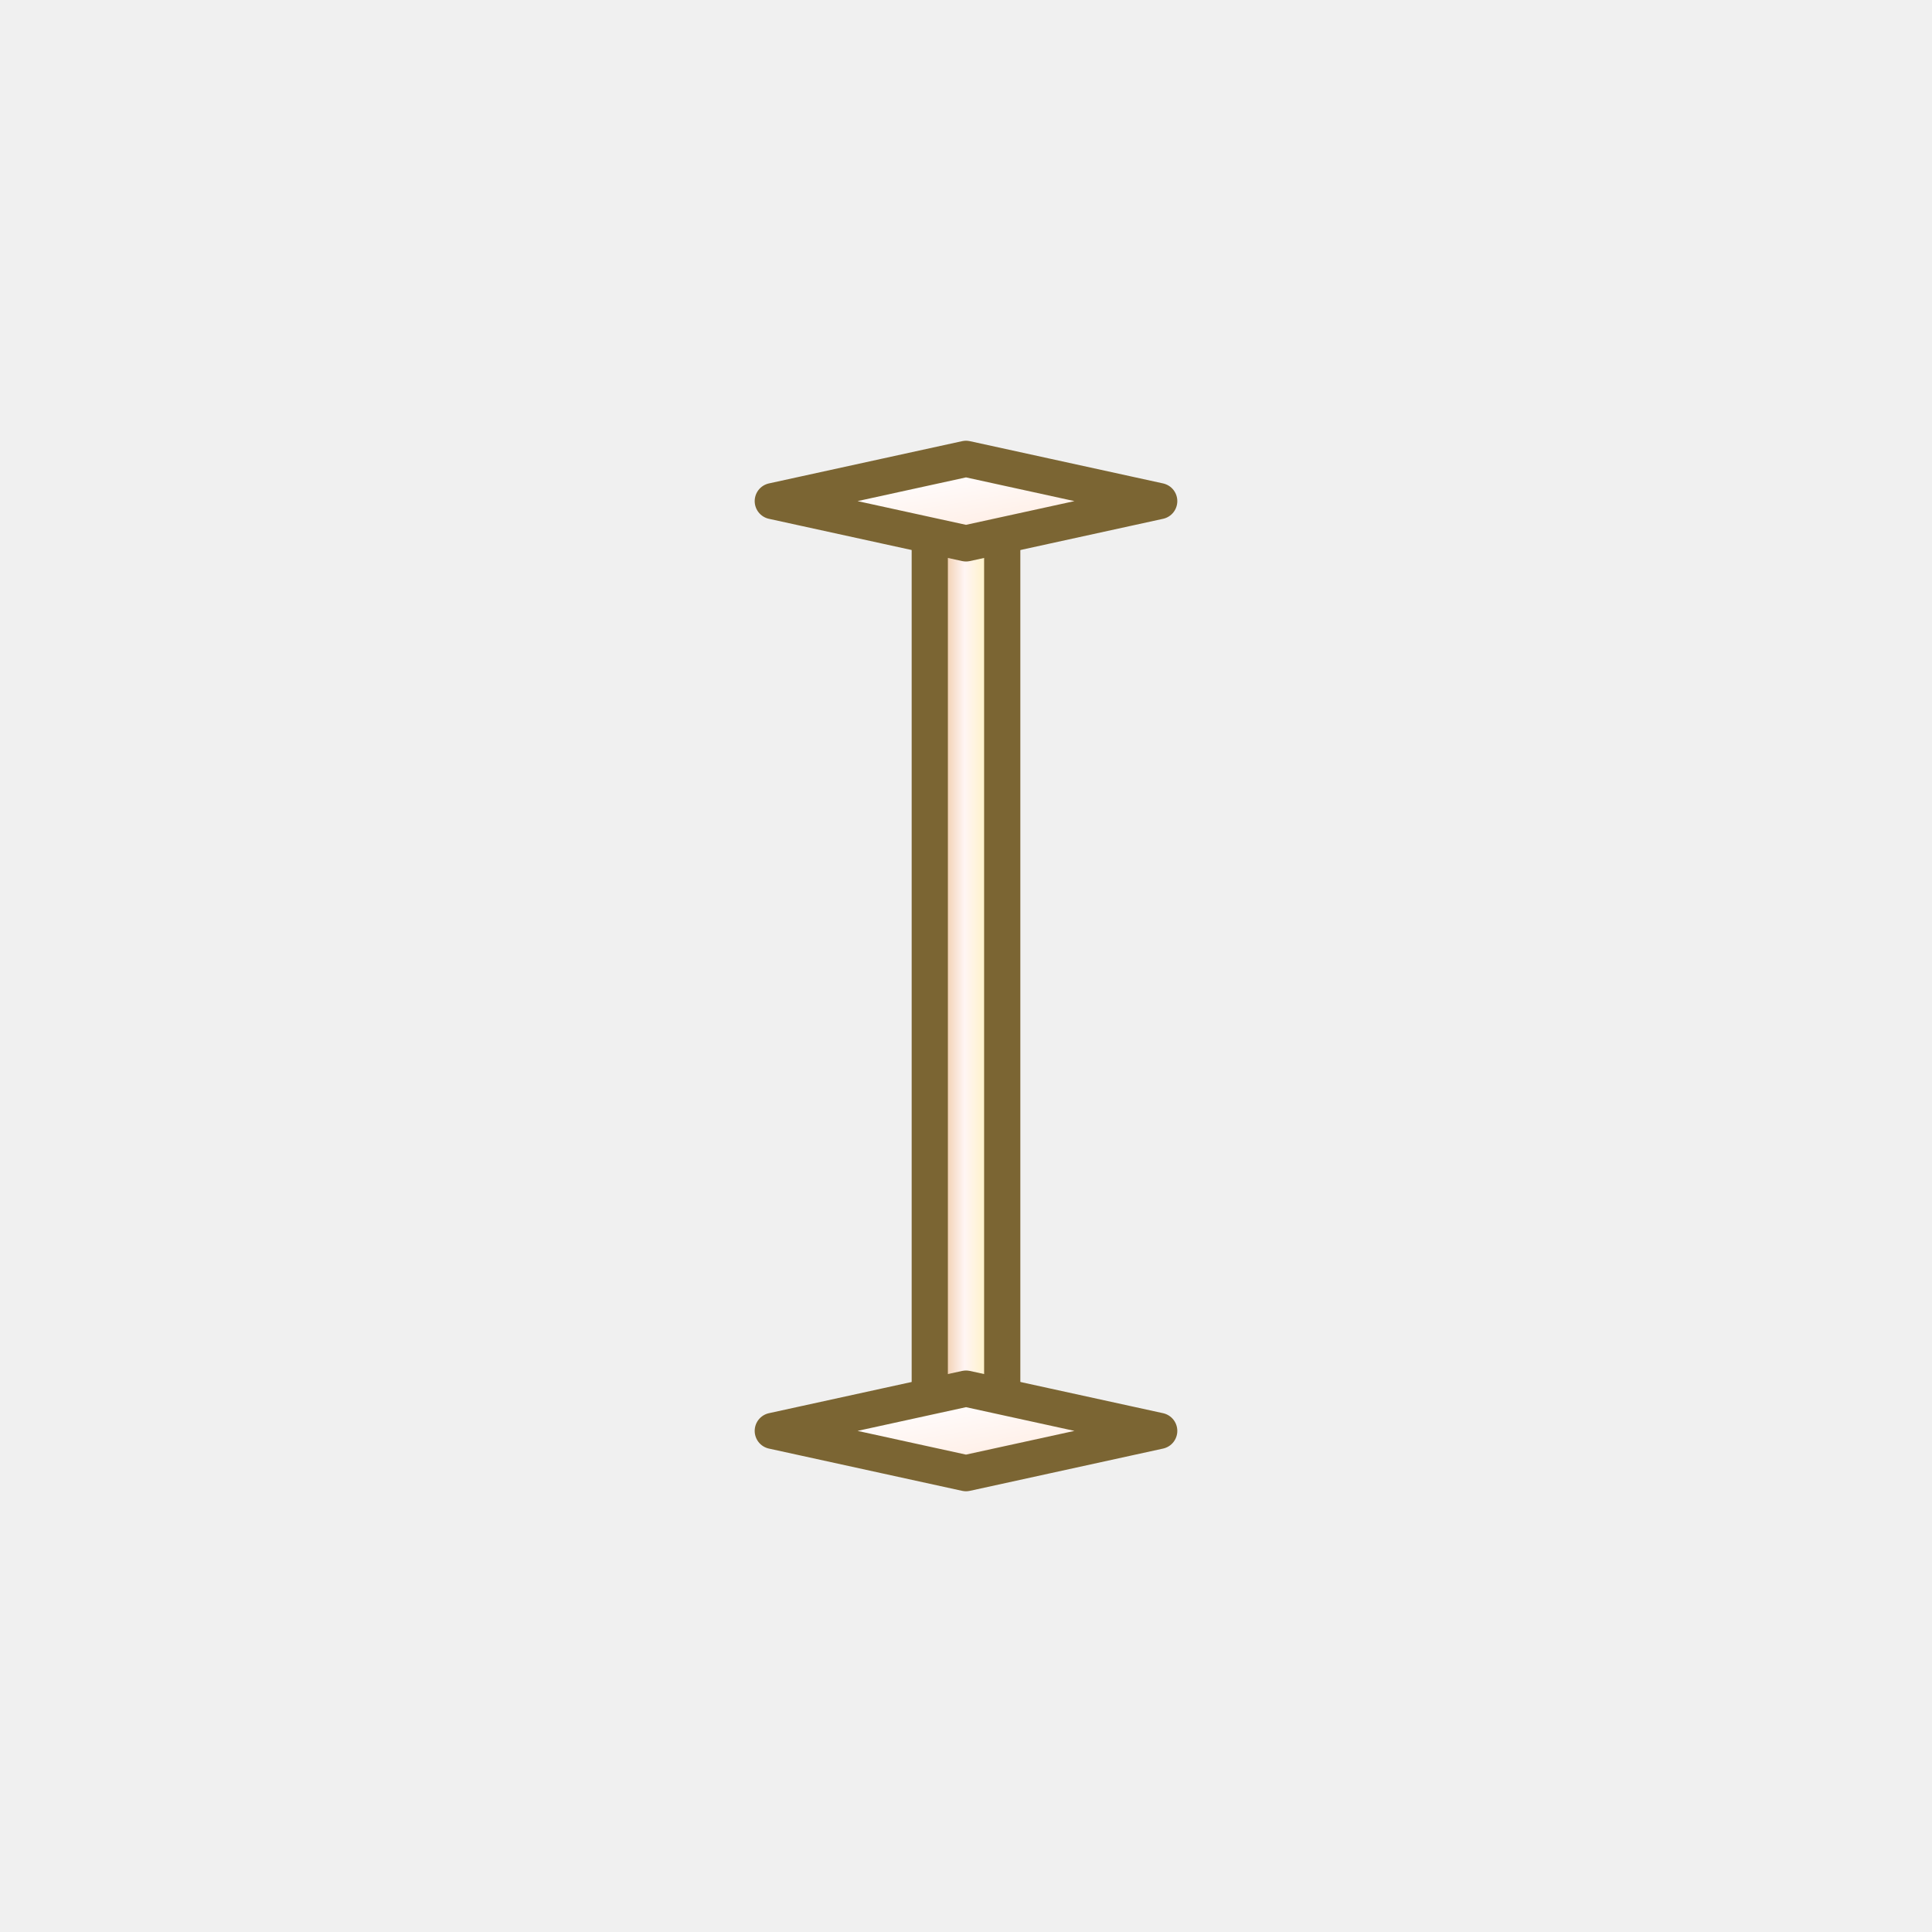
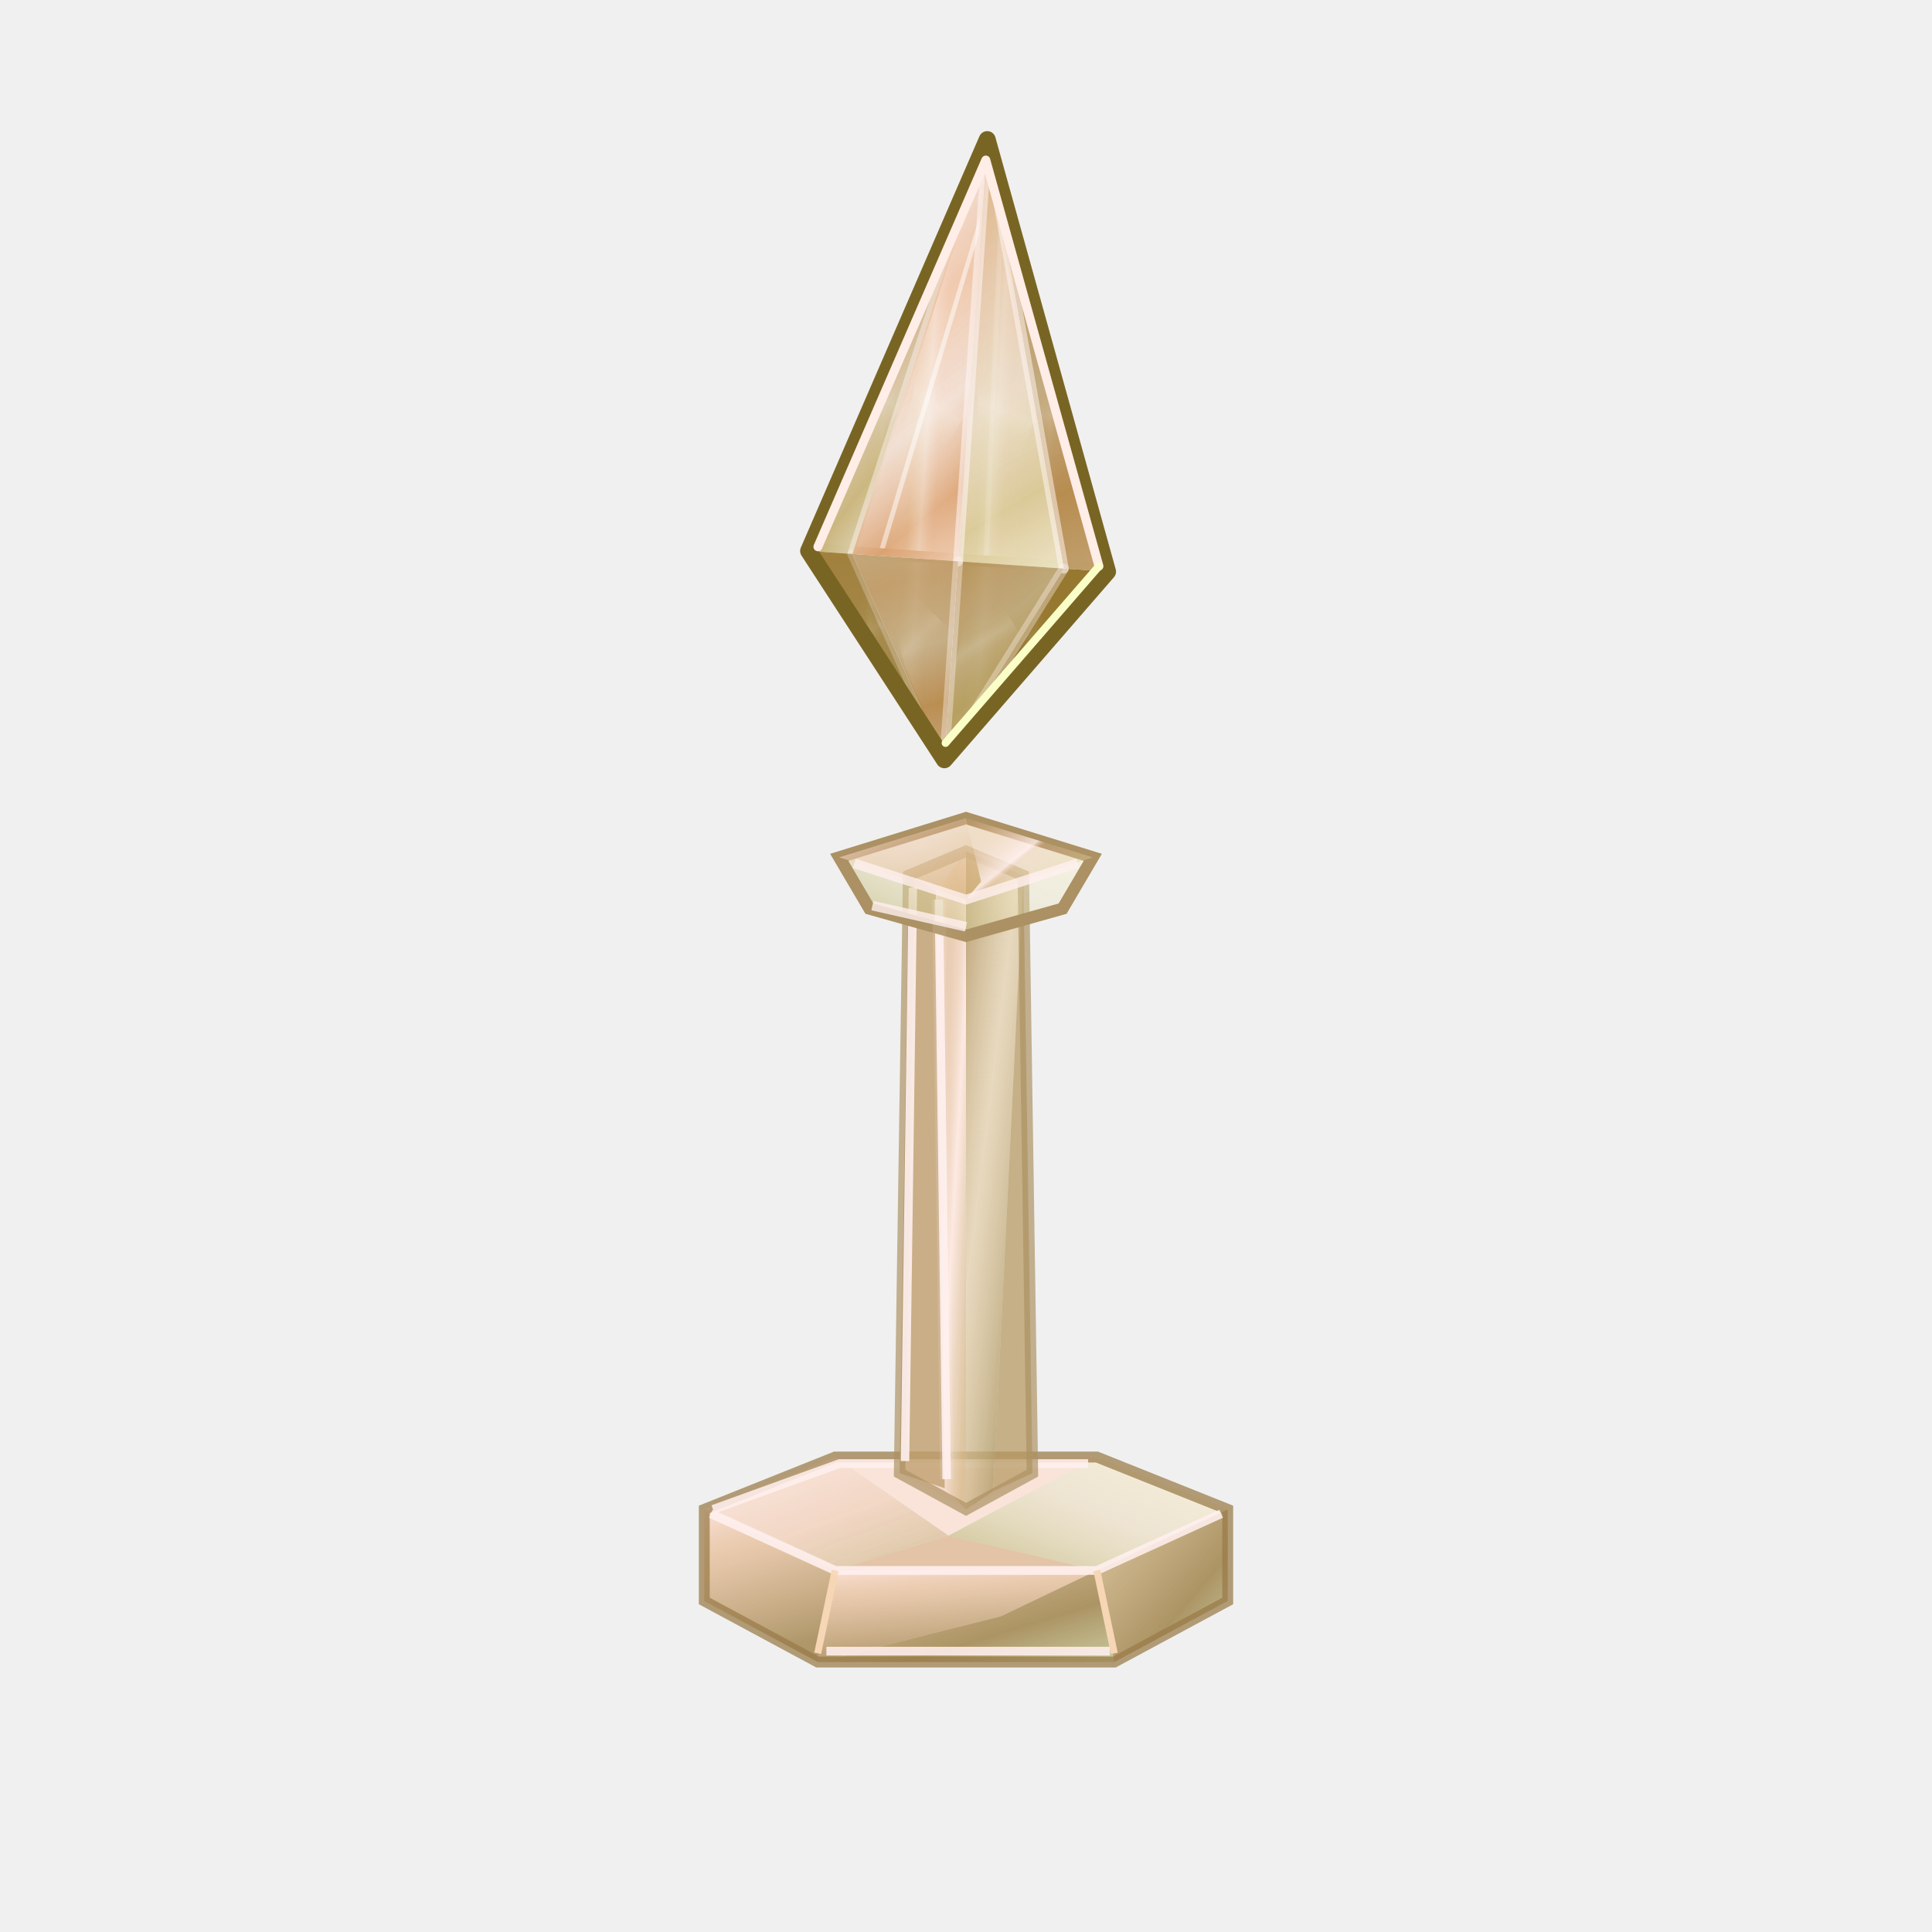
<svg xmlns="http://www.w3.org/2000/svg" width="32" height="32" viewBox="0 0 32 32">
  <defs>
-     <linearGradient id="body" x1="0" y1="0" x2="1" y2="1">
-       <stop stop-color="#fff2e9" />
-       <stop offset=".55" stop-color="#facaa1" />
-       <stop offset="1" stop-color="#fffed8" />
-     </linearGradient>
-     <linearGradient id="crown" x1="0" y1="0" x2=".8" y2="1">
-       <stop stop-color="#ffe7b9" />
-       <stop offset=".40" stop-color="#fffaf9" />
-       <stop offset=".70" stop-color="#fff1ea" />
-       <stop offset="1" stop-color="#f2ab7d" />
-     </linearGradient>
-     <linearGradient id="left" x1="0" y1="0" x2="1" y2=".5">
-       <stop stop-color="#a67d32" />
-       <stop offset=".32" stop-color="#dc8e4e" />
-       <stop offset=".78" stop-color="#ffcdbb" />
-       <stop offset="1" stop-color="#ffebe9" />
-     </linearGradient>
-     <linearGradient id="right" x1="0" y1="0" x2=".7" y2="1">
-       <stop stop-color="#f0b772" />
-       <stop offset=".36" stop-color="#cba354" />
-       <stop offset=".7" stop-color="#ffeed4" />
-       <stop offset="1" stop-color="#f6ffed" />
-     </linearGradient>
-     <linearGradient id="foot" x1="0" y1="0" x2="1" y2="1">
-       <stop stop-color="#ffc4b1" />
-       <stop offset=".48" stop-color="#d98d51" />
-       <stop offset=".52" stop-color="#ffe1d8" />
-       <stop offset="1" stop-color="#eaeeb4" />
-     </linearGradient>
-     <linearGradient id="violet" x1="0" y1="0" x2="1" y2="1">
-       <stop stop-color="#ffdbcb" />
-       <stop offset=".5" stop-color="#e0e48e" />
-       <stop offset="1" stop-color="#f3ffd0" />
-     </linearGradient>
-     <linearGradient id="inner" x1="0" y1="0" x2="1" y2="0">
-       <stop stop-color="#a68834" stop-opacity=".7" />
-       <stop offset=".5" stop-color="#ffe8e0" stop-opacity=".25" />
-       <stop offset="1" stop-color="#fffbfb" stop-opacity=".8" />
-     </linearGradient>
-     <linearGradient id="refract" x1="0" y1="0" x2="1" y2="1">
-       <stop stop-color="#fff4f3" />
-       <stop offset=".46" stop-color="#ffddc2" stop-opacity=".7" />
-       <stop offset="1" stop-color="#ecf4ba" stop-opacity=".4" />
-     </linearGradient>
-     <linearGradient id="text" x1="0" y1="0" x2="1" y2="0">
-       <stop stop-color="#e7b076" />
-       <stop offset=".48" stop-color="#fff5f4" />
-       <stop offset="1" stop-color="#fff0a6" />
-     </linearGradient>
-     <radialGradient id="shadow">
-       <stop stop-color="#dbb157" stop-opacity=".25" />
-       <stop offset=".55" stop-color="#e2b46c" stop-opacity=".10" />
-       <stop offset="1" stop-color="#edcd8d" stop-opacity="0" />
-     </radialGradient>
-     <radialGradient id="halo">
-       <stop stop-color="#fffbbe" stop-opacity=".10" />
-       <stop offset=".6" stop-color="#ffcea7" stop-opacity=".07" />
-       <stop offset="1" stop-color="#ffead4" stop-opacity="0" />
-     </radialGradient>
-     <linearGradient id="edgeIce" x1="0" y1="0" x2="1" y2="1">
-       <stop offset="0.0" stop-color="#fff4ed" />
-       <stop offset="0.5" stop-color="#e2ac4e" />
-       <stop offset="1.0" stop-color="#ffebe9" />
-     </linearGradient>
-     <linearGradient id="edgeIndigo" x1="0" y1="0" x2="1" y2="1">
-       <stop offset="0.0" stop-color="#9b7217" />
-       <stop offset="0.5" stop-color="#ffcd83" />
-       <stop offset="1.0" stop-color="#c0c666" />
-     </linearGradient>
-     <linearGradient id="edgeLilac" x1="0" y1="0" x2="1" y2="1">
-       <stop offset="0.0" stop-color="#e6e092" />
-       <stop offset="0.5" stop-color="#f9fff5" />
-       <stop offset="1.0" stop-color="#caa047" />
-     </linearGradient>
-     <linearGradient id="edgeBlue" x1="0" y1="0" x2="1" y2="1">
-       <stop offset="0.0" stop-color="#94762d" />
-       <stop offset="0.5" stop-color="#ffb094" />
-       <stop offset="1.0" stop-color="#ca7a31" />
-     </linearGradient>
-     <linearGradient id="tableLight" x1="0" y1="0" x2="1" y2="1">
-       <stop offset="0.0" stop-color="#ffe9d0" />
-       <stop offset="0.5" stop-color="#ffffff" />
-       <stop offset="1.0" stop-color="#f7d2ac" />
-     </linearGradient>
-     <linearGradient id="tableBlue" x1="0" y1="0" x2="1" y2="1">
-       <stop offset="0.0" stop-color="#d59752" />
-       <stop offset="0.5" stop-color="#ffe6de" />
-       <stop offset="1.0" stop-color="#edb283" />
-     </linearGradient>
-     <linearGradient id="tableIce" x1="0" y1="0" x2="1" y2="1">
-       <stop offset="0.0" stop-color="#ffe0d8" />
-       <stop offset="0.5" stop-color="#ea8855" />
-       <stop offset="1.0" stop-color="#fff7f1" />
-     </linearGradient>
-     <linearGradient id="tableLilac" x1="0" y1="0" x2="1" y2="1">
-       <stop offset="0.0" stop-color="#d9c871" />
-       <stop offset="0.5" stop-color="#fffdd8" />
-       <stop offset="1.0" stop-color="#f9fff7" />
-     </linearGradient>
-     <linearGradient id="reflectedBlue" x1="0" y1="0" x2="1" y2="1">
-       <stop offset="0.0" stop-color="#ffeae8" />
-       <stop offset="0.5" stop-color="#cc7b40" />
-       <stop offset="1.0" stop-color="#ffcdbb" />
-     </linearGradient>
-     <linearGradient id="depthGlass" x1="0" y1="0" x2=".85" y2="1">
-       <stop stop-color="#ae9438" stop-opacity=".24" />
-       <stop offset=".4" stop-color="#efaf80" stop-opacity=".08" />
-       <stop offset=".72" stop-color="#d6cc71" stop-opacity=".27" />
-       <stop offset="1" stop-color="#f4ffd8" stop-opacity=".13" />
-     </linearGradient>
-     <linearGradient id="iceRefraction" x1="0" y1="0" x2="1" y2=".7">
-       <stop stop-color="#df9958" stop-opacity=".06" />
-       <stop offset=".35" stop-color="#ffb494" stop-opacity=".36" />
-       <stop offset=".53" stop-color="#fff4f3" stop-opacity=".72" />
-       <stop offset=".65" stop-color="#eb9765" stop-opacity=".22" />
-       <stop offset="1" stop-color="#ffd4b9" stop-opacity="0" />
-     </linearGradient>
-     <linearGradient id="violetRefraction" x1="0" y1="1" x2="1" y2="0">
-       <stop stop-color="#d5b462" stop-opacity="0" />
-       <stop offset=".35" stop-color="#e5efa6" stop-opacity=".31" />
-       <stop offset=".52" stop-color="#f5ffea" stop-opacity=".59" />
-       <stop offset=".7" stop-color="#f6b48f" stop-opacity=".18" />
-       <stop offset="1" stop-color="#ffdbb5" stop-opacity="0" />
-     </linearGradient>
-     <linearGradient id="clearIce" x1="0" y1="0" x2="1" y2="1">
-       <stop stop-color="#fff0ef" stop-opacity=".98" />
-       <stop offset=".28" stop-color="#facdb2" stop-opacity=".94" />
-       <stop offset=".55" stop-color="#ffede7" stop-opacity=".88" />
-       <stop offset=".78" stop-color="#e5a778" stop-opacity=".96" />
-       <stop offset="1" stop-color="#ffe2d1" stop-opacity=".98" />
-     </linearGradient>
-     <linearGradient id="clearLilac" x1="0" y1="0" x2="1" y2=".85">
-       <stop stop-color="#e6b988" stop-opacity=".98" />
-       <stop offset=".32" stop-color="#fadac5" stop-opacity=".94" />
-       <stop offset=".58" stop-color="#fff4e8" stop-opacity=".90" />
-       <stop offset=".82" stop-color="#e9dba9" stop-opacity=".96" />
-       <stop offset="1" stop-color="#fffbe3" stop-opacity=".98" />
+     <linearGradient id="ice" x1="0" y1="0" x2="1" y2="1">
+       <stop stop-color="#ffede7" stop-opacity=".82" />
+       <stop offset=".45" stop-color="#efc2a6" stop-opacity=".38" />
+       <stop offset="1" stop-color="#cda463" stop-opacity=".64" />
+     </linearGradient>
+     <linearGradient id="lilac" x1="0" y1="1" x2="1" y2="0">
+       <stop stop-color="#b6ac68" stop-opacity=".7" />
+       <stop offset=".55" stop-color="#ede5bb" stop-opacity=".32" />
+       <stop offset="1" stop-color="#fffee7" stop-opacity=".72" />
+     </linearGradient>
+     <linearGradient id="refract" x1="0" y1="0" x2="1" y2=".8">
+       <stop stop-color="#e1ac7b" stop-opacity=".16" />
+       <stop offset=".48" stop-color="#ffeeec" stop-opacity=".82" />
+       <stop offset=".53" stop-color="#e9b99c" stop-opacity=".27" />
+       <stop offset="1" stop-color="#dfe0a1" stop-opacity=".48" />
+     </linearGradient>
+     <linearGradient id="tableLight" x1="0" y1="0" x2=".8" y2="1">
+       <stop stop-color="#ffeeec" stop-opacity=".9" />
+       <stop offset=".58" stop-color="#f4cfb6" stop-opacity=".62" />
+       <stop offset="1" stop-color="#d1b686" stop-opacity=".65" />
+     </linearGradient>
+     <linearGradient id="frontLight" x1="0" y1="0" x2=".25" y2="1">
+       <stop stop-color="#ffe2d7" stop-opacity=".88" />
+       <stop offset=".3" stop-color="#e5bc94" stop-opacity=".66" />
+       <stop offset="1" stop-color="#9e8149" stop-opacity=".78" />
+     </linearGradient>
+     <linearGradient id="rightShade" x1="0" y1="0" x2="1" y2="1">
+       <stop stop-color="#d5b784" stop-opacity=".7" />
+       <stop offset=".65" stop-color="#9b8046" stop-opacity=".8" />
+       <stop offset="1" stop-color="#b4b779" stop-opacity=".66" />
+     </linearGradient>
+     <linearGradient id="columnLight" x1="0" y1="0" x2=".8" y2="1">
+       <stop stop-color="#ffe0d2" stop-opacity=".84" />
+       <stop offset=".3" stop-color="#e0b78b" stop-opacity=".5" />
+       <stop offset=".62" stop-color="#ffebe4" stop-opacity=".9" />
+       <stop offset="1" stop-color="#d4b988" stop-opacity=".72" />
+     </linearGradient>
+     <linearGradient id="columnShade" x1="0" y1="0" x2=".7" y2="1">
+       <stop stop-color="#a88a53" stop-opacity=".78" />
+       <stop offset=".45" stop-color="#e0d0a3" stop-opacity=".5" />
+       <stop offset="1" stop-color="#9c854b" stop-opacity=".8" />
    </linearGradient>
  </defs>
-   <polygon points="15.4,8.3 16.6,8.3 16.6,23.7 15.4,23.7" fill="url(#text)" stroke="#7b6533" stroke-width="0.6" stroke-linejoin="round" stroke-linecap="round" />
-   <polygon points="12.8,8.3 16,7.6 19.2,8.3 16,9" fill="url(#crown)" stroke="#7b6533" stroke-width="0.6" stroke-linejoin="round" stroke-linecap="round" />
-   <polygon points="12.8,23.7 16,23 19.2,23.7 16,24.4" fill="url(#crown)" stroke="#7b6533" stroke-width="0.6" stroke-linejoin="round" stroke-linecap="round" />
+   <g transform="translate(16 25) scale(.7225) translate(-16 -25)">
+     <path d="M10 25 L13 23.8 L19 23.8 L22 25 L22 27.1 L19.4 28.5 L12.6 28.5 L10 27.1 Z" fill="#edc7ae" fill-opacity=".25" />
+     <path d="M10 25 L13 23.8 L15.6 25.6 L13 26.4 Z" fill="url(#tableLight)" />
+     <path d="M13 23.8 L19 23.8 L15.6 25.6 Z" fill="#ffe4d8" fill-opacity=".68" />
+     <path d="M19 23.8 L22 25 L19 26.4 L15.6 25.6 Z" fill="url(#lilac)" />
+     <path d="M13 26.4 L15.6 25.6 L19 26.4 Z" fill="#daad82" fill-opacity=".6" />
+     <path d="M10 25 L13 26.4 L12.6 28.5 L10 27.1 Z" fill="url(#frontLight)" />
+     <path d="M13 26.4 L19 26.4 L16.8 27.45 L12.6 28.5 Z" fill="url(#frontLight)" />
+     <path d="M19 26.4 L19.4 28.5 L12.6 28.5 L16.8 27.45 Z" fill="url(#rightShade)" />
+     <path d="M19 26.4 L22 25 L22 27.1 L19.4 28.5 Z" fill="url(#rightShade)" />
+     <path d="M10 25 L13 23.8 L19 23.8 L22 25 L22 27.1 L19.4 28.5 L12.6 28.5 L10 27.1 Z" fill="none" stroke="#997a47" stroke-opacity=".72" stroke-width=".25" />
+     <path d="M10.2 25 L13.1 23.95 L18.8 23.95 M10.15 25.1 L13 26.4 L19 26.4 L21.85 25.1 M12.8 28.25 L19.3 28.25" fill="none" stroke="#fff0ef" stroke-opacity=".87" stroke-width=".2" />
+     <path d="M13 26.4 L12.6 28.3 M19 26.4 L19.4 28.3" fill="none" stroke="#f6d6b4" stroke-width=".16" />
+   </g>
+   <path d="M15.05 14.5 L16 14.1 L16.95 14.5 L17.1 24.4 L16 25 L14.9 24.4 Z" fill="#efc7b0" fill-opacity=".35" />
+   <path d="M15.05 14.5 L15.5 14.75 L15.65 24.65 L14.9 24.4 Z" fill="#b99964" fill-opacity=".7" />
+   <path d="M15.5 14.75 L16 14.1 L16 25 L15.65 24.65 Z" fill="url(#columnLight)" />
+   <path d="M16 14.1 L16.95 14.5 L16.45 24.7 L16 25 Z" fill="url(#columnShade)" />
+   <path d="M16.95 14.5 L17.1 24.4 L16.45 24.7 Z" fill="#ad9156" fill-opacity=".62" />
+   <path d="M15.05 14.5 L16 14.1 L16.95 14.5 L17.1 24.4 L16 25 L14.9 24.4 Z" fill="none" stroke="#ac9263" stroke-opacity=".68" stroke-width=".19" />
+   <path d="M15.12 14.7 L14.99 24.2 M15.55 14.9 L15.68 24.5" fill="none" stroke="#fff1f0" stroke-opacity=".9" stroke-width=".14" />
+   <path d="M13.9 14.2 L16 13.55 L18.1 14.2 L17.6 15.05 L16 15.5 L14.4 15.05 Z" fill="url(#lilac)" stroke="#ab9163" stroke-width=".2" />
+   <path d="M13.9 14.2 L16 13.55 L16.25 14.6 L16 14.9 Z" fill="url(#ice)" />
+   <path d="M16 13.55 L18.1 14.2 L16 14.9 L16.25 14.6 Z" fill="url(#refract)" />
+   <path d="M14.15 14.3 L16 14.9 L17.85 14.3 M14.45 15 L16 15.35" fill="none" stroke="#fff0ef" stroke-opacity=".8" stroke-width=".16" />
+   <defs>
+     <linearGradient id="surfaceReflection" x1="0" y1="0" x2=".8" y2="1">
+       <stop stop-color="#fff1f0" stop-opacity=".8" />
+       <stop offset=".55" stop-color="#ffdec8" stop-opacity=".18" />
+       <stop offset="1" stop-color="#efe4b4" stop-opacity="0" />
+     </linearGradient>
+   </defs>
+   <g opacity="0.131">
+     <path d="M15.5 14.75 L16 14.1 L16 25 L15.65 24.65 Z" fill="url(#surfaceReflection)" />
+     <path d="M15.55 14.9 L15.68 24.5" fill="none" stroke="#fff0ef" stroke-width=".22" />
+     <g transform="translate(16 25) scale(.7225) translate(-16 -25)">
+       <path d="M10 25 L13 23.8 L15.6 25.6 L13 26.4 Z" fill="url(#surfaceReflection)" />
+       <path d="M10.2 25.1 L13 26.4 L18.8 26.4" fill="none" stroke="#fff0ef" stroke-width=".22" />
+     </g>
+   </g>
+   <g transform="translate(0 -0) rotate(3.9525 16 7.4) translate(16 2.3) rotate(24.624) scale(.39) translate(-6 -3)">
+     <defs>
+       <linearGradient id="text_body" x1="0" y1="0" x2="1" y2="1">
+         <stop stop-color="#fff2e9" />
+         <stop offset=".55" stop-color="#facaa1" />
+         <stop offset="1" stop-color="#fffed8" />
+       </linearGradient>
+       <linearGradient id="text_crown" x1="0" y1="0" x2=".8" y2="1">
+         <stop stop-color="#ffe7b9" />
+         <stop offset=".40" stop-color="#fffaf9" />
+         <stop offset=".70" stop-color="#fff1ea" />
+         <stop offset="1" stop-color="#f2ab7d" />
+       </linearGradient>
+       <linearGradient id="text_left" x1="0" y1="0" x2="1" y2=".5">
+         <stop stop-color="#a67d32" />
+         <stop offset=".32" stop-color="#dc8e4e" />
+         <stop offset=".78" stop-color="#ffcdbb" />
+         <stop offset="1" stop-color="#ffebe9" />
+       </linearGradient>
+       <linearGradient id="text_right" x1="0" y1="0" x2=".7" y2="1">
+         <stop stop-color="#f0b772" />
+         <stop offset=".36" stop-color="#cba354" />
+         <stop offset=".7" stop-color="#ffeed4" />
+         <stop offset="1" stop-color="#f6ffed" />
+       </linearGradient>
+       <linearGradient id="text_foot" x1="0" y1="0" x2="1" y2="1">
+         <stop stop-color="#ffc4b1" />
+         <stop offset=".48" stop-color="#d98d51" />
+         <stop offset=".52" stop-color="#ffe1d8" />
+         <stop offset="1" stop-color="#eaeeb4" />
+       </linearGradient>
+       <linearGradient id="text_violet" x1="0" y1="0" x2="1" y2="1">
+         <stop stop-color="#ffdbcb" />
+         <stop offset=".5" stop-color="#e0e48e" />
+         <stop offset="1" stop-color="#f3ffd0" />
+       </linearGradient>
+       <linearGradient id="text_inner" x1="0" y1="0" x2="1" y2="0">
+         <stop stop-color="#a68834" stop-opacity=".7" />
+         <stop offset=".5" stop-color="#ffe8e0" stop-opacity=".25" />
+         <stop offset="1" stop-color="#fffbfb" stop-opacity=".8" />
+       </linearGradient>
+       <linearGradient id="text_refract" x1="0" y1="0" x2="1" y2="1">
+         <stop stop-color="#fff4f3" />
+         <stop offset=".46" stop-color="#ffddc2" stop-opacity=".7" />
+         <stop offset="1" stop-color="#ecf4ba" stop-opacity=".4" />
+       </linearGradient>
+       <linearGradient id="text_text" x1="0" y1="0" x2="1" y2="0">
+         <stop stop-color="#e7b076" />
+         <stop offset=".48" stop-color="#fff5f4" />
+         <stop offset="1" stop-color="#fff0a6" />
+       </linearGradient>
+       <radialGradient id="text_shadow">
+         <stop stop-color="#dbb157" stop-opacity=".25" />
+         <stop offset=".55" stop-color="#e2b46c" stop-opacity=".10" />
+         <stop offset="1" stop-color="#edcd8d" stop-opacity="0" />
+       </radialGradient>
+       <radialGradient id="text_halo">
+         <stop stop-color="#fffbbe" stop-opacity=".10" />
+         <stop offset=".6" stop-color="#ffcea7" stop-opacity=".07" />
+         <stop offset="1" stop-color="#ffead4" stop-opacity="0" />
+       </radialGradient>
+       <linearGradient id="text_edgeIce" x1="0" y1="0" x2="1" y2="1">
+         <stop offset="0.0" stop-color="#fff4ed" />
+         <stop offset="0.5" stop-color="#e2ac4e" />
+         <stop offset="1.0" stop-color="#ffebe9" />
+       </linearGradient>
+       <linearGradient id="text_edgeIndigo" x1="0" y1="0" x2="1" y2="1">
+         <stop offset="0.0" stop-color="#9b7217" />
+         <stop offset="0.5" stop-color="#ffcd83" />
+         <stop offset="1.0" stop-color="#c0c666" />
+       </linearGradient>
+       <linearGradient id="text_edgeLilac" x1="0" y1="0" x2="1" y2="1">
+         <stop offset="0.0" stop-color="#e6e092" />
+         <stop offset="0.5" stop-color="#f9fff5" />
+         <stop offset="1.0" stop-color="#caa047" />
+       </linearGradient>
+       <linearGradient id="text_edgeBlue" x1="0" y1="0" x2="1" y2="1">
+         <stop offset="0.0" stop-color="#94762d" />
+         <stop offset="0.5" stop-color="#ffb094" />
+         <stop offset="1.0" stop-color="#ca7a31" />
+       </linearGradient>
+       <linearGradient id="text_tableLight" x1="0" y1="0" x2="1" y2="1">
+         <stop offset="0.0" stop-color="#ffe9d0" />
+         <stop offset="0.5" stop-color="#ffffff" />
+         <stop offset="1.0" stop-color="#f7d2ac" />
+       </linearGradient>
+       <linearGradient id="text_tableBlue" x1="0" y1="0" x2="1" y2="1">
+         <stop offset="0.0" stop-color="#d59752" />
+         <stop offset="0.5" stop-color="#ffe6de" />
+         <stop offset="1.0" stop-color="#edb283" />
+       </linearGradient>
+       <linearGradient id="text_tableIce" x1="0" y1="0" x2="1" y2="1">
+         <stop offset="0.0" stop-color="#ffe0d8" />
+         <stop offset="0.5" stop-color="#ea8855" />
+         <stop offset="1.0" stop-color="#fff7f1" />
+       </linearGradient>
+       <linearGradient id="text_tableLilac" x1="0" y1="0" x2="1" y2="1">
+         <stop offset="0.0" stop-color="#d9c871" />
+         <stop offset="0.5" stop-color="#fffdd8" />
+         <stop offset="1.0" stop-color="#f9fff7" />
+       </linearGradient>
+       <linearGradient id="text_reflectedBlue" x1="0" y1="0" x2="1" y2="1">
+         <stop offset="0.0" stop-color="#ffeae8" />
+         <stop offset="0.5" stop-color="#cc7b40" />
+         <stop offset="1.0" stop-color="#ffcdbb" />
+       </linearGradient>
+       <linearGradient id="text_depthGlass" x1="0" y1="0" x2=".85" y2="1">
+         <stop stop-color="#ae9438" stop-opacity=".24" />
+         <stop offset=".4" stop-color="#efaf80" stop-opacity=".08" />
+         <stop offset=".72" stop-color="#d6cc71" stop-opacity=".27" />
+         <stop offset="1" stop-color="#f4ffd8" stop-opacity=".13" />
+       </linearGradient>
+       <linearGradient id="text_iceRefraction" x1="0" y1="0" x2="1" y2=".7">
+         <stop stop-color="#df9958" stop-opacity=".06" />
+         <stop offset=".35" stop-color="#ffb494" stop-opacity=".36" />
+         <stop offset=".53" stop-color="#fff4f3" stop-opacity=".72" />
+         <stop offset=".65" stop-color="#eb9765" stop-opacity=".22" />
+         <stop offset="1" stop-color="#ffd4b9" stop-opacity="0" />
+       </linearGradient>
+       <linearGradient id="text_violetRefraction" x1="0" y1="1" x2="1" y2="0">
+         <stop stop-color="#d5b462" stop-opacity="0" />
+         <stop offset=".35" stop-color="#e5efa6" stop-opacity=".31" />
+         <stop offset=".52" stop-color="#f5ffea" stop-opacity=".59" />
+         <stop offset=".7" stop-color="#f6b48f" stop-opacity=".18" />
+         <stop offset="1" stop-color="#ffdbb5" stop-opacity="0" />
+       </linearGradient>
+       <linearGradient id="text_clearIce" x1="0" y1="0" x2="1" y2="1">
+         <stop stop-color="#fff0ef" stop-opacity=".98" />
+         <stop offset=".28" stop-color="#facdb2" stop-opacity=".94" />
+         <stop offset=".55" stop-color="#ffede7" stop-opacity=".88" />
+         <stop offset=".78" stop-color="#e5a778" stop-opacity=".96" />
+         <stop offset="1" stop-color="#ffe2d1" stop-opacity=".98" />
+       </linearGradient>
+       <linearGradient id="text_clearLilac" x1="0" y1="0" x2="1" y2=".85">
+         <stop stop-color="#e6b988" stop-opacity=".98" />
+         <stop offset=".32" stop-color="#fadac5" stop-opacity=".94" />
+         <stop offset=".58" stop-color="#fff4e8" stop-opacity=".90" />
+         <stop offset=".82" stop-color="#e9dba9" stop-opacity=".96" />
+         <stop offset="1" stop-color="#fffbe3" stop-opacity=".98" />
+       </linearGradient>
+     </defs>
+     <polygon points="6,3 19.265,16.669 17.57,17.445" fill="url(#text_clearIce)" stroke="none" stroke-width="0.7" stroke-linejoin="round" stroke-linecap="round" />
+     <polygon points="6,3 19.265,16.669 17.57,17.445" fill="#917328" fill-opacity="0.561" stroke="none" stroke-width="0" stroke-linejoin="round" stroke-linecap="round" />
+     <polygon points="6.455,3.515 18.991,16.432 17.389,17.166" fill="#fff0ef" fill-opacity="0.024" stroke="none" stroke-width="0.7" stroke-linejoin="round" stroke-linecap="round" />
+     <defs>
+       <linearGradient id="text_sheen3" gradientUnits="userSpaceOnUse" x1="13.019" y1="10.249" x2="15.038" y2="13.569">
+         <stop stop-color="#ffebe4" stop-opacity="0" />
+         <stop offset=".3" stop-color="#ffe3d6" stop-opacity="0.038" />
+         <stop offset=".5" stop-color="#ffffff" stop-opacity="0.127" />
+         <stop offset=".7" stop-color="#f9ffdc" stop-opacity="0.032" />
+         <stop offset="1" stop-color="#f9ffdc" stop-opacity="0" />
+       </linearGradient>
+     </defs>
+     <polygon points="10.216,7.391 14.603,11.911 17.71,17.019 11.048,9.249" fill="url(#text_sheen3)" />
+     <defs>
+       <linearGradient id="text_sheen4" gradientUnits="userSpaceOnUse" x1="14.567" y1="11.928" x2="13.526" y2="12.405">
+         <stop stop-color="#ffebe4" stop-opacity="0" />
+         <stop offset=".3" stop-color="#ffe3d6" stop-opacity="0.015" />
+         <stop offset=".5" stop-color="#ffffff" stop-opacity="0.048" />
+         <stop offset=".7" stop-color="#f9ffdc" stop-opacity="0.012" />
+         <stop offset="1" stop-color="#f9ffdc" stop-opacity="0" />
+       </linearGradient>
+     </defs>
+     <polygon points="6.455,3.515 18.991,16.432 17.389,17.166" fill="url(#text_sheen4)" />
+     <polyline points="6,3 19.265,16.669" fill="none" stroke="#fff5f4" stroke-opacity="0.372" stroke-width="0.42" stroke-linejoin="round" stroke-linecap="round" />
+     <polyline points="11.473,8.686 14.482,11.786" fill="none" stroke="#ffc39b" stroke-opacity="0" stroke-width="0.8" stroke-linejoin="round" stroke-linecap="round" />
+     <polyline points="11.473,8.686 14.482,11.786" fill="none" stroke="#ffffff" stroke-opacity="0" stroke-width="0.29" stroke-linejoin="round" stroke-linecap="round" />
+     <polygon points="17,27 19.265,16.669 17.57,17.445" fill="url(#text_clearIce)" stroke="none" stroke-width="0.7" stroke-linejoin="round" stroke-linecap="round" />
+     <polygon points="17,27 19.265,16.669 17.57,17.445" fill="#917328" fill-opacity="0.949" stroke="none" stroke-width="0" stroke-linejoin="round" stroke-linecap="round" />
+     <polygon points="17.052,26.635 19.192,16.872 17.591,17.606" fill="#fff0ef" fill-opacity="0" stroke="none" stroke-width="0.7" stroke-linejoin="round" stroke-linecap="round" />
+     <defs>
+       <linearGradient id="text_sheen11" gradientUnits="userSpaceOnUse" x1="18.189" y1="21.53" x2="17.844" y2="19.69">
+         <stop stop-color="#ffebe4" stop-opacity="0" />
+         <stop offset=".3" stop-color="#ffe3d6" stop-opacity="0.025" />
+         <stop offset=".5" stop-color="#ffffff" stop-opacity="0.082" />
+         <stop offset=".7" stop-color="#f9ffdc" stop-opacity="0.021" />
+         <stop offset="1" stop-color="#f9ffdc" stop-opacity="0" />
+       </linearGradient>
+     </defs>
+     <polygon points="17.694,23.706 18.443,20.289 17.911,17.459 17.278,22.843" fill="url(#text_sheen11)" />
+     <defs>
+       <linearGradient id="text_sheen12" gradientUnits="userSpaceOnUse" x1="18.407" y1="20.306" x2="17.366" y2="20.783">
+         <stop stop-color="#ffebe4" stop-opacity="0" />
+         <stop offset=".3" stop-color="#ffe3d6" stop-opacity="0.014" />
+         <stop offset=".5" stop-color="#ffffff" stop-opacity="0.048" />
+         <stop offset=".7" stop-color="#f9ffdc" stop-opacity="0.012" />
+         <stop offset="1" stop-color="#f9ffdc" stop-opacity="0" />
+       </linearGradient>
+     </defs>
+     <polygon points="17.052,26.635 19.192,16.872 17.591,17.606" fill="url(#text_sheen12)" />
+     <polyline points="17,27 19.265,16.669" fill="none" stroke="#fff5f4" stroke-opacity="0.188" stroke-width="0.42" stroke-linejoin="round" stroke-linecap="round" />
+     <polyline points="17.909,22.727 18.422,20.384" fill="none" stroke="#ffc39b" stroke-opacity="0" stroke-width="0.8" stroke-linejoin="round" stroke-linecap="round" />
+     <polyline points="17.909,22.727 18.422,20.384" fill="none" stroke="#ffffff" stroke-opacity="0" stroke-width="0.29" stroke-linejoin="round" stroke-linecap="round" />
+     <polygon points="6,3 9.389,21.195 7.695,21.971" fill="url(#text_clearLilac)" stroke="none" stroke-width="0.7" stroke-linejoin="round" stroke-linecap="round" />
+     <polygon points="6,3 9.389,21.195 7.695,21.971" fill="#917328" fill-opacity="0.372" stroke="none" stroke-width="0" stroke-linejoin="round" stroke-linecap="round" />
+     <polygon points="6.093,3.681 9.296,20.875 7.695,21.609" fill="#fff0ef" fill-opacity="0.051" stroke="none" stroke-width="0.7" stroke-linejoin="round" stroke-linecap="round" />
+     <defs>
+       <linearGradient id="text_sheen19" gradientUnits="userSpaceOnUse" x1="7.785" y1="12.648" x2="7.681" y2="16.941">
+         <stop stop-color="#ffebe4" stop-opacity="0" />
+         <stop offset=".3" stop-color="#ffe3d6" stop-opacity="0.044" />
+         <stop offset=".5" stop-color="#ffffff" stop-opacity="0.148" />
+         <stop offset=".7" stop-color="#f9ffdc" stop-opacity="0.037" />
+         <stop offset="1" stop-color="#f9ffdc" stop-opacity="0" />
+       </linearGradient>
+     </defs>
+     <polygon points="7.054,8.84 8.175,14.857 8.015,21.462 6.766,11.211" fill="url(#text_sheen19)" />
+     <defs>
+       <linearGradient id="text_sheen20" gradientUnits="userSpaceOnUse" x1="8.139" y1="14.874" x2="7.098" y2="15.351">
+         <stop stop-color="#ffebe4" stop-opacity="0" />
+         <stop offset=".3" stop-color="#ffe3d6" stop-opacity="0.018" />
+         <stop offset=".5" stop-color="#ffffff" stop-opacity="0.06" />
+         <stop offset=".7" stop-color="#f9ffdc" stop-opacity="0.015" />
+         <stop offset="1" stop-color="#f9ffdc" stop-opacity="0" />
+       </linearGradient>
+     </defs>
+     <polygon points="6.093,3.681 9.296,20.875 7.695,21.609" fill="url(#text_sheen20)" />
+     <polyline points="6,3 9.389,21.195" fill="none" stroke="#fff5f4" stroke-opacity="0.459" stroke-width="0.42" stroke-linejoin="round" stroke-linecap="round" />
+     <polyline points="7.375,10.565 8.144,14.691" fill="none" stroke="#ffc39b" stroke-opacity="0" stroke-width="0.8" stroke-linejoin="round" stroke-linecap="round" />
+     <polyline points="7.375,10.565 8.144,14.691" fill="none" stroke="#ffffff" stroke-opacity="0" stroke-width="0.29" stroke-linejoin="round" stroke-linecap="round" />
+     <polygon points="17,27 9.389,21.195 7.695,21.971" fill="url(#text_clearLilac)" stroke="none" stroke-width="0.7" stroke-linejoin="round" stroke-linecap="round" />
+     <polygon points="17,27 9.389,21.195 7.695,21.971" fill="#917328" fill-opacity="0.824" stroke="none" stroke-width="0" stroke-linejoin="round" stroke-linecap="round" />
+     <polygon points="16.69,26.801 9.498,21.316 7.897,22.049" fill="#fff0ef" fill-opacity="0.004" stroke="none" stroke-width="0.7" stroke-linejoin="round" stroke-linecap="round" />
+     <defs>
+       <linearGradient id="text_sheen27" gradientUnits="userSpaceOnUse" x1="12.956" y1="23.928" x2="10.487" y2="23.062">
+         <stop stop-color="#ffebe4" stop-opacity="0" />
+         <stop offset=".3" stop-color="#ffe3d6" stop-opacity="0.029" />
+         <stop offset=".5" stop-color="#ffffff" stop-opacity="0.098" />
+         <stop offset=".7" stop-color="#f9ffdc" stop-opacity="0.024" />
+         <stop offset="1" stop-color="#f9ffdc" stop-opacity="0" />
+       </linearGradient>
+     </defs>
+     <polygon points="14.532,25.156 12.015,23.235 8.217,21.902 12.997,24.805" fill="url(#text_sheen27)" />
+     <defs>
+       <linearGradient id="text_sheen28" gradientUnits="userSpaceOnUse" x1="11.979" y1="23.252" x2="10.938" y2="23.729">
+         <stop stop-color="#ffebe4" stop-opacity="0" />
+         <stop offset=".3" stop-color="#ffe3d6" stop-opacity="0.014" />
+         <stop offset=".5" stop-color="#ffffff" stop-opacity="0.048" />
+         <stop offset=".7" stop-color="#f9ffdc" stop-opacity="0.012" />
+         <stop offset="1" stop-color="#f9ffdc" stop-opacity="0" />
+       </linearGradient>
+     </defs>
+     <polygon points="16.69,26.801 9.498,21.316 7.897,22.049" fill="url(#text_sheen28)" />
+     <polyline points="17,27 9.389,21.195" fill="none" stroke="#fff5f4" stroke-opacity="0.247" stroke-width="0.42" stroke-linejoin="round" stroke-linecap="round" />
+     <polyline points="13.811,24.605 12.085,23.289" fill="none" stroke="#ffc39b" stroke-opacity="0" stroke-width="0.8" stroke-linejoin="round" stroke-linecap="round" />
+     <polyline points="13.811,24.605 12.085,23.289" fill="none" stroke="#ffffff" stroke-opacity="0" stroke-width="0.29" stroke-linejoin="round" stroke-linecap="round" />
+     <polygon points="6,3 17.57,17.445 13.48,19.32" fill="url(#text_clearLilac)" stroke="none" stroke-width="0.7" stroke-linejoin="round" stroke-linecap="round" />
+     <polygon points="6,3 17.57,17.445 13.48,19.32" fill="#917328" fill-opacity="0.196" stroke="none" stroke-width="0" stroke-linejoin="round" stroke-linecap="round" />
+     <polygon points="6.349,3.564 17.283,17.215 13.418,18.986" fill="#fff0ef" fill-opacity="0.086" stroke="none" stroke-width="0.7" stroke-linejoin="round" stroke-linecap="round" />
+     <defs>
+       <linearGradient id="text_sheen35" gradientUnits="userSpaceOnUse" x1="12.116" y1="10.756" x2="12.593" y2="14.782">
+         <stop stop-color="#ffebe4" stop-opacity="0" />
+         <stop offset=".3" stop-color="#ffe3d6" stop-opacity="0.043" />
+         <stop offset=".5" stop-color="#ffffff" stop-opacity="0.143" />
+         <stop offset=".7" stop-color="#f9ffdc" stop-opacity="0.036" />
+         <stop offset="1" stop-color="#f9ffdc" stop-opacity="0" />
+       </linearGradient>
+     </defs>
+     <polygon points="9.63,7.659 13.456,12.437 14.191,18.632 9.318,10.041" fill="url(#text_sheen35)" />
+     <defs>
+       <linearGradient id="text_sheen36" gradientUnits="userSpaceOnUse" x1="13.248" y1="12.533" x2="10.735" y2="13.684">
+         <stop stop-color="#ffebe4" stop-opacity="0" />
+         <stop offset=".3" stop-color="#ffe3d6" stop-opacity="0.058" />
+         <stop offset=".5" stop-color="#ffffff" stop-opacity="0.195" />
+         <stop offset=".7" stop-color="#f9ffdc" stop-opacity="0.049" />
+         <stop offset="1" stop-color="#f9ffdc" stop-opacity="0" />
+       </linearGradient>
+     </defs>
+     <polygon points="6.349,3.564 17.283,17.215 13.418,18.986" fill="url(#text_sheen36)" />
+     <polygon points="7.989,5.612 8.536,6.294 14.5,18.49 14.307,18.579" fill="#ffffff" fill-opacity="0.122" stroke="none" stroke-width="0.7" stroke-linejoin="round" stroke-linecap="round" />
+     <polyline points="6,3 17.57,17.445" fill="none" stroke="#fff5f4" stroke-opacity="0.533" stroke-width="0.42" stroke-linejoin="round" stroke-linecap="round" />
+     <polyline points="11.179,9.594 13.803,12.87" fill="none" stroke="#ffc39b" stroke-opacity="0" stroke-width="0.8" stroke-linejoin="round" stroke-linecap="round" />
+     <polyline points="11.179,9.594 13.803,12.87" fill="none" stroke="#ffffff" stroke-opacity="0" stroke-width="0.29" stroke-linejoin="round" stroke-linecap="round" />
+     <polygon points="17,27 17.57,17.445 13.48,19.32" fill="url(#text_clearLilac)" stroke="none" stroke-width="0.7" stroke-linejoin="round" stroke-linecap="round" />
+     <polygon points="17,27 17.57,17.445 13.48,19.32" fill="#917328" fill-opacity="0.588" stroke="none" stroke-width="0" stroke-linejoin="round" stroke-linecap="round" />
+     <polygon points="16.946,26.684 17.485,17.655 13.62,19.426" fill="#fff0ef" fill-opacity="0.02" stroke="none" stroke-width="0.7" stroke-linejoin="round" stroke-linecap="round" />
+     <defs>
+       <linearGradient id="text_sheen44" gradientUnits="userSpaceOnUse" x1="17.235" y1="21.924" x2="15.347" y2="20.791">
+         <stop stop-color="#ffebe4" stop-opacity="0" />
+         <stop offset=".3" stop-color="#ffe3d6" stop-opacity="0.034" />
+         <stop offset=".5" stop-color="#ffffff" stop-opacity="0.112" />
+         <stop offset=".7" stop-color="#f9ffdc" stop-opacity="0.028" />
+         <stop offset="1" stop-color="#f9ffdc" stop-opacity="0" />
+       </linearGradient>
+     </defs>
+     <polygon points="17.108,23.975 17.296,20.815 14.393,19.072 15.549,23.636" fill="url(#text_sheen44)" />
+     <defs>
+       <linearGradient id="text_sheen45" gradientUnits="userSpaceOnUse" x1="17.088" y1="20.911" x2="14.575" y2="22.062">
+         <stop stop-color="#ffebe4" stop-opacity="0" />
+         <stop offset=".3" stop-color="#ffe3d6" stop-opacity="0.017" />
+         <stop offset=".5" stop-color="#ffffff" stop-opacity="0.058" />
+         <stop offset=".7" stop-color="#f9ffdc" stop-opacity="0.015" />
+         <stop offset="1" stop-color="#f9ffdc" stop-opacity="0" />
+       </linearGradient>
+     </defs>
+     <polygon points="16.946,26.684 17.485,17.655 13.62,19.426" fill="url(#text_sheen45)" />
+     <polyline points="17,27 17.57,17.445" fill="none" stroke="#fff5f4" stroke-opacity="0.361" stroke-width="0.42" stroke-linejoin="round" stroke-linecap="round" />
+     <polyline points="17.184,22.696 17.313,20.529" fill="none" stroke="#ffc39b" stroke-opacity="0" stroke-width="0.8" stroke-linejoin="round" stroke-linecap="round" />
+     <polyline points="17.184,22.696 17.313,20.529" fill="none" stroke="#ffffff" stroke-opacity="0" stroke-width="0.29" stroke-linejoin="round" stroke-linecap="round" />
+     <polygon points="6,3 13.48,19.32 9.389,21.195" fill="url(#text_clearIce)" stroke="none" stroke-width="0.7" stroke-linejoin="round" stroke-linecap="round" />
+     <polygon points="6,3 13.48,19.32 9.389,21.195" fill="#917328" fill-opacity="0.118" stroke="none" stroke-width="0" stroke-linejoin="round" stroke-linecap="round" />
+     <polygon points="6.199,3.633 13.268,19.055 9.402,20.827" fill="#fff0ef" fill-opacity="0.106" stroke="none" stroke-width="0.7" stroke-linejoin="round" stroke-linecap="round" />
+     <defs>
+       <linearGradient id="text_sheen52" gradientUnits="userSpaceOnUse" x1="9.929" y1="11.758" x2="9.527" y2="16.188">
+         <stop stop-color="#ffebe4" stop-opacity="0" />
+         <stop offset=".3" stop-color="#ffe3d6" stop-opacity="0.044" />
+         <stop offset=".5" stop-color="#ffffff" stop-opacity="0.148" />
+         <stop offset=".7" stop-color="#f9ffdc" stop-opacity="0.037" />
+         <stop offset="1" stop-color="#f9ffdc" stop-opacity="0" />
+       </linearGradient>
+     </defs>
+     <polygon points="8.32,8.259 10.794,13.657 10.175,20.473 7.545,10.854" fill="url(#text_sheen52)" />
+     <defs>
+       <linearGradient id="text_sheen53" gradientUnits="userSpaceOnUse" x1="10.585" y1="13.753" x2="8.073" y2="14.905">
+         <stop stop-color="#ffebe4" stop-opacity="0" />
+         <stop offset=".3" stop-color="#ffe3d6" stop-opacity="0.098" />
+         <stop offset=".5" stop-color="#ffffff" stop-opacity="0.326" />
+         <stop offset=".7" stop-color="#f9ffdc" stop-opacity="0.082" />
+         <stop offset="1" stop-color="#f9ffdc" stop-opacity="0" />
+       </linearGradient>
+     </defs>
+     <polygon points="6.199,3.633 13.268,19.055 9.402,20.827" fill="url(#text_sheen53)" />
+     <polygon points="7.26,5.946 7.613,6.717 10.485,20.331 10.291,20.419" fill="#ffffff" fill-opacity="0.506" stroke="none" stroke-width="0.7" stroke-linejoin="round" stroke-linecap="round" />
+     <polyline points="6,3 13.48,19.32" fill="none" stroke="#fff5f4" stroke-opacity="0.561" stroke-width="0.42" stroke-linejoin="round" stroke-linecap="round" />
+     <polyline points="9.322,10.445 11.018,14.146" fill="none" stroke="#ffc39b" stroke-opacity="0" stroke-width="0.8" stroke-linejoin="round" stroke-linecap="round" />
+     <polyline points="9.322,10.445 11.018,14.146" fill="none" stroke="#ffffff" stroke-opacity="0" stroke-width="0.29" stroke-linejoin="round" stroke-linecap="round" />
+     <polygon points="17,27 13.48,19.32 9.389,21.195" fill="url(#text_clearIce)" stroke="none" stroke-width="0.7" stroke-linejoin="round" stroke-linecap="round" />
+     <polygon points="17,27 13.48,19.32 9.389,21.195" fill="#917328" fill-opacity="0.533" stroke="none" stroke-width="0" stroke-linejoin="round" stroke-linecap="round" />
+     <polygon points="16.796,26.753 13.47,19.495 9.604,21.267" fill="#fff0ef" fill-opacity="0.024" stroke="none" stroke-width="0.7" stroke-linejoin="round" stroke-linecap="round" />
+     <defs>
+       <linearGradient id="text_sheen61" gradientUnits="userSpaceOnUse" x1="15.048" y1="22.926" x2="12.281" y2="22.196">
+         <stop stop-color="#ffebe4" stop-opacity="0" />
+         <stop offset=".3" stop-color="#ffe3d6" stop-opacity="0.035" />
+         <stop offset=".5" stop-color="#ffffff" stop-opacity="0.117" />
+         <stop offset=".7" stop-color="#f9ffdc" stop-opacity="0.029" />
+         <stop offset="1" stop-color="#f9ffdc" stop-opacity="0" />
+       </linearGradient>
+     </defs>
+     <polygon points="15.798,24.576 14.634,22.035 10.377,20.913 13.775,24.449" fill="url(#text_sheen61)" />
+     <defs>
+       <linearGradient id="text_sheen62" gradientUnits="userSpaceOnUse" x1="14.425" y1="22.131" x2="11.913" y2="23.283">
+         <stop stop-color="#ffebe4" stop-opacity="0" />
+         <stop offset=".3" stop-color="#ffe3d6" stop-opacity="0.021" />
+         <stop offset=".5" stop-color="#ffffff" stop-opacity="0.071" />
+         <stop offset=".7" stop-color="#f9ffdc" stop-opacity="0.018" />
+         <stop offset="1" stop-color="#f9ffdc" stop-opacity="0" />
+       </linearGradient>
+     </defs>
+     <polygon points="16.796,26.753 13.47,19.495 9.604,21.267" fill="url(#text_sheen62)" />
+     <polyline points="17,27 13.48,19.32" fill="none" stroke="#fff5f4" stroke-opacity="0.384" stroke-width="0.42" stroke-linejoin="round" stroke-linecap="round" />
+     <polyline points="15.327,23.547 14.528,21.805" fill="none" stroke="#ffc39b" stroke-opacity="0" stroke-width="0.8" stroke-linejoin="round" stroke-linecap="round" />
+     <polyline points="15.327,23.547 14.528,21.805" fill="none" stroke="#ffffff" stroke-opacity="0" stroke-width="0.29" stroke-linejoin="round" stroke-linecap="round" />
+     <polyline points="6,3 19.265,16.669 17,27 7.695,21.971 6,3" fill="none" stroke="#796523" stroke-width="0.72" stroke-linejoin="round" stroke-linecap="round" />
+     <polyline points="7.957,21.625 6.363,3.792 18.832,16.64" fill="none" stroke="#ffede7" stroke-width="0.38" stroke-linejoin="round" stroke-linecap="round" />
+     <polyline points="18.832,16.64 16.703,26.352" fill="none" stroke="#faffc8" stroke-width="0.33" stroke-linejoin="round" stroke-linecap="round" />
+     <polygon points="7.035,5.619 7.843,7.382 10.444,20.053 9.928,20.29" fill="#ffe4dc" fill-opacity="0" stroke="none" stroke-width="0.7" stroke-linejoin="round" stroke-linecap="round" />
+     <polygon points="7.305,6.207 7.574,6.794 10.296,20.121 10.076,20.222" fill="#ffffff" fill-opacity="0" stroke="none" stroke-width="0.7" stroke-linejoin="round" stroke-linecap="round" />
+     <polyline points="7.439,6.501 10.186,20.172" fill="none" stroke="#ffffff" stroke-opacity="0" stroke-width="0.24" stroke-linejoin="round" stroke-linecap="round" />
+   </g>
</svg>
